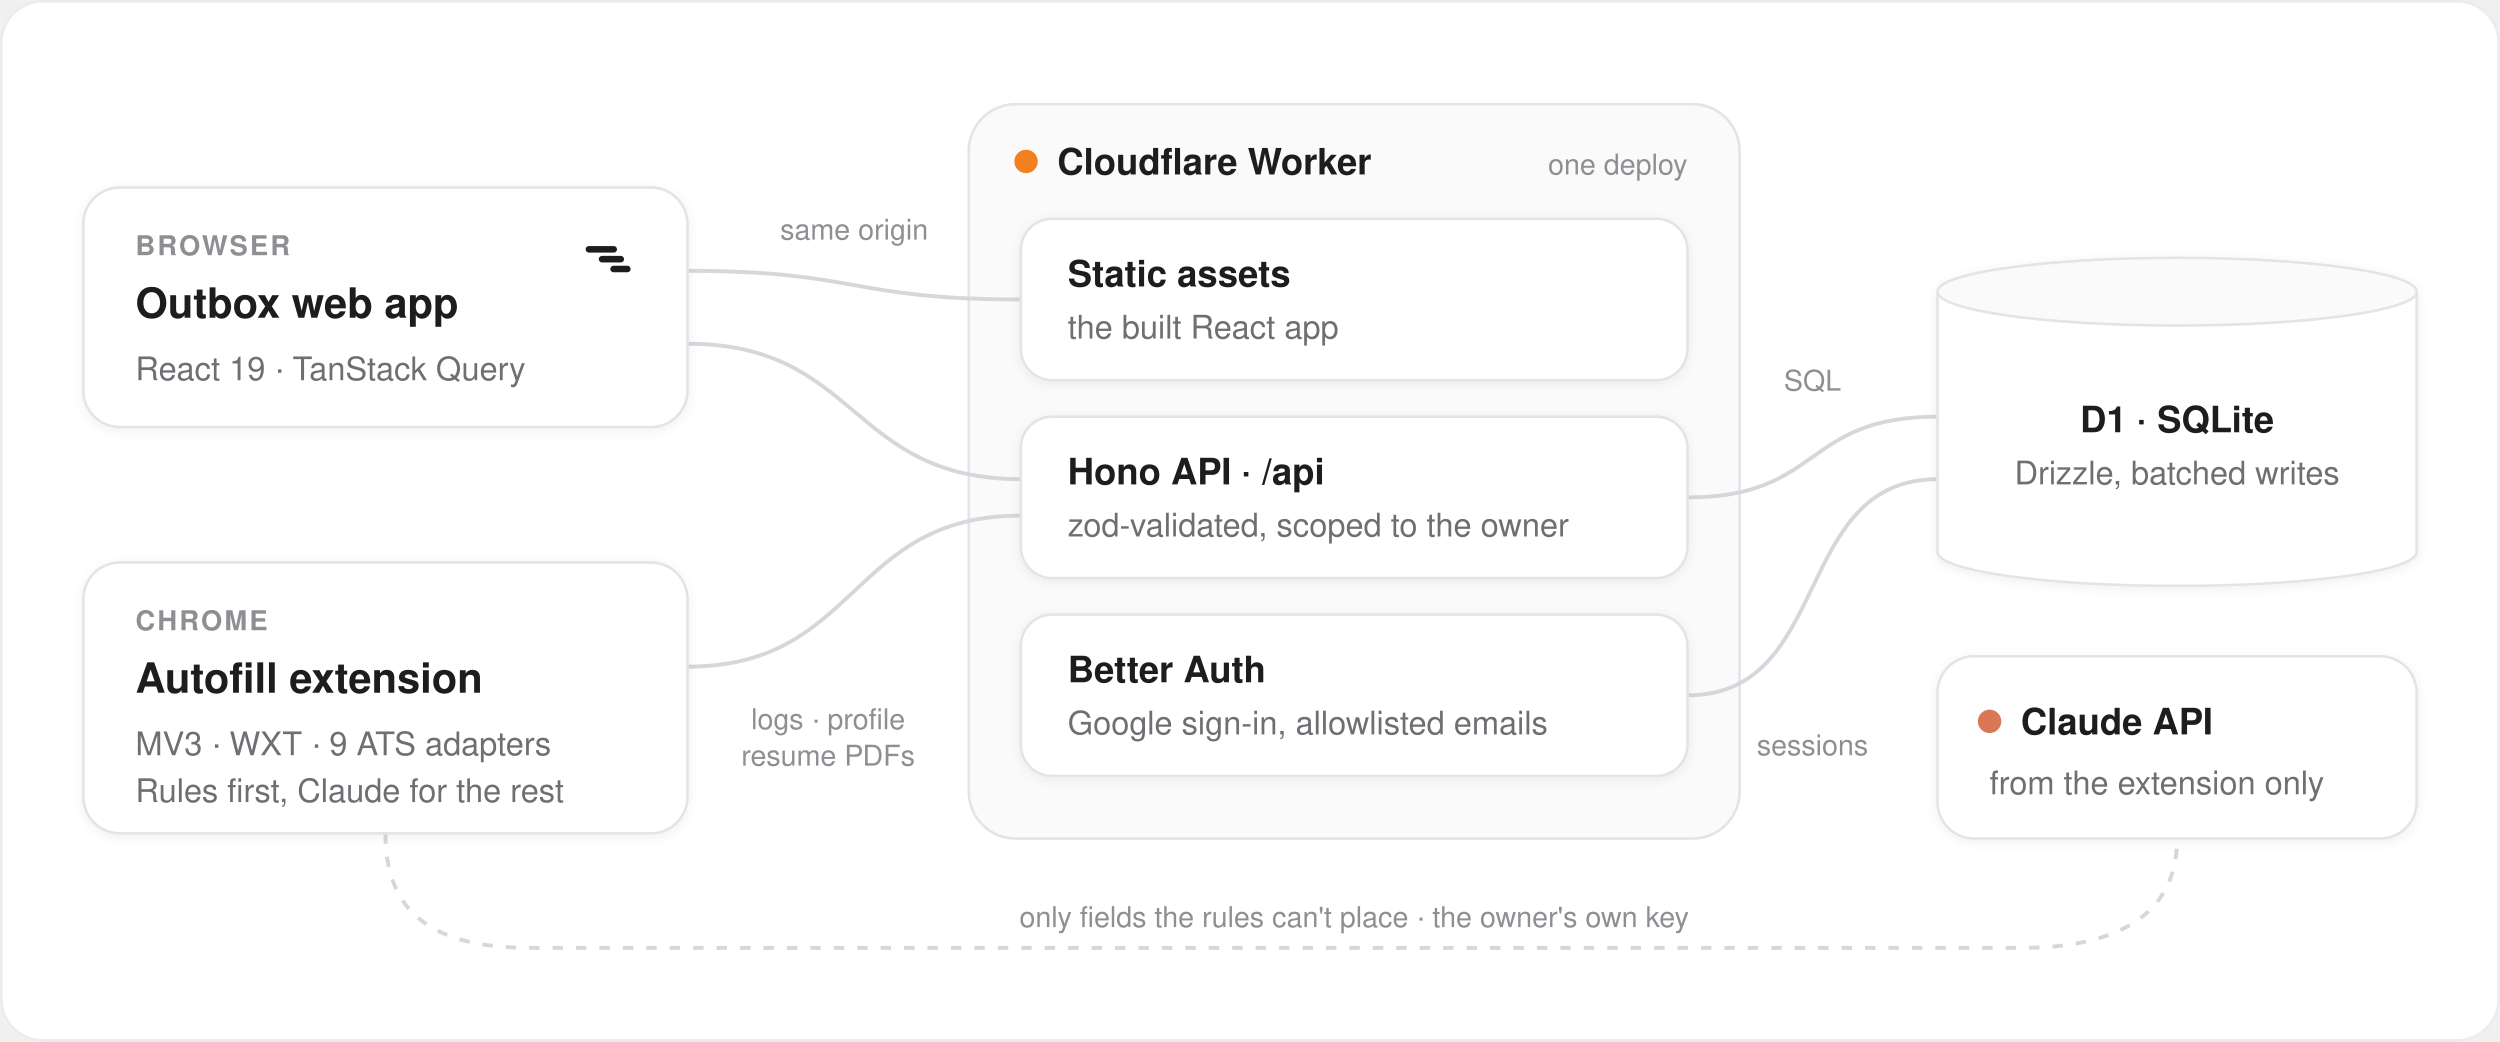
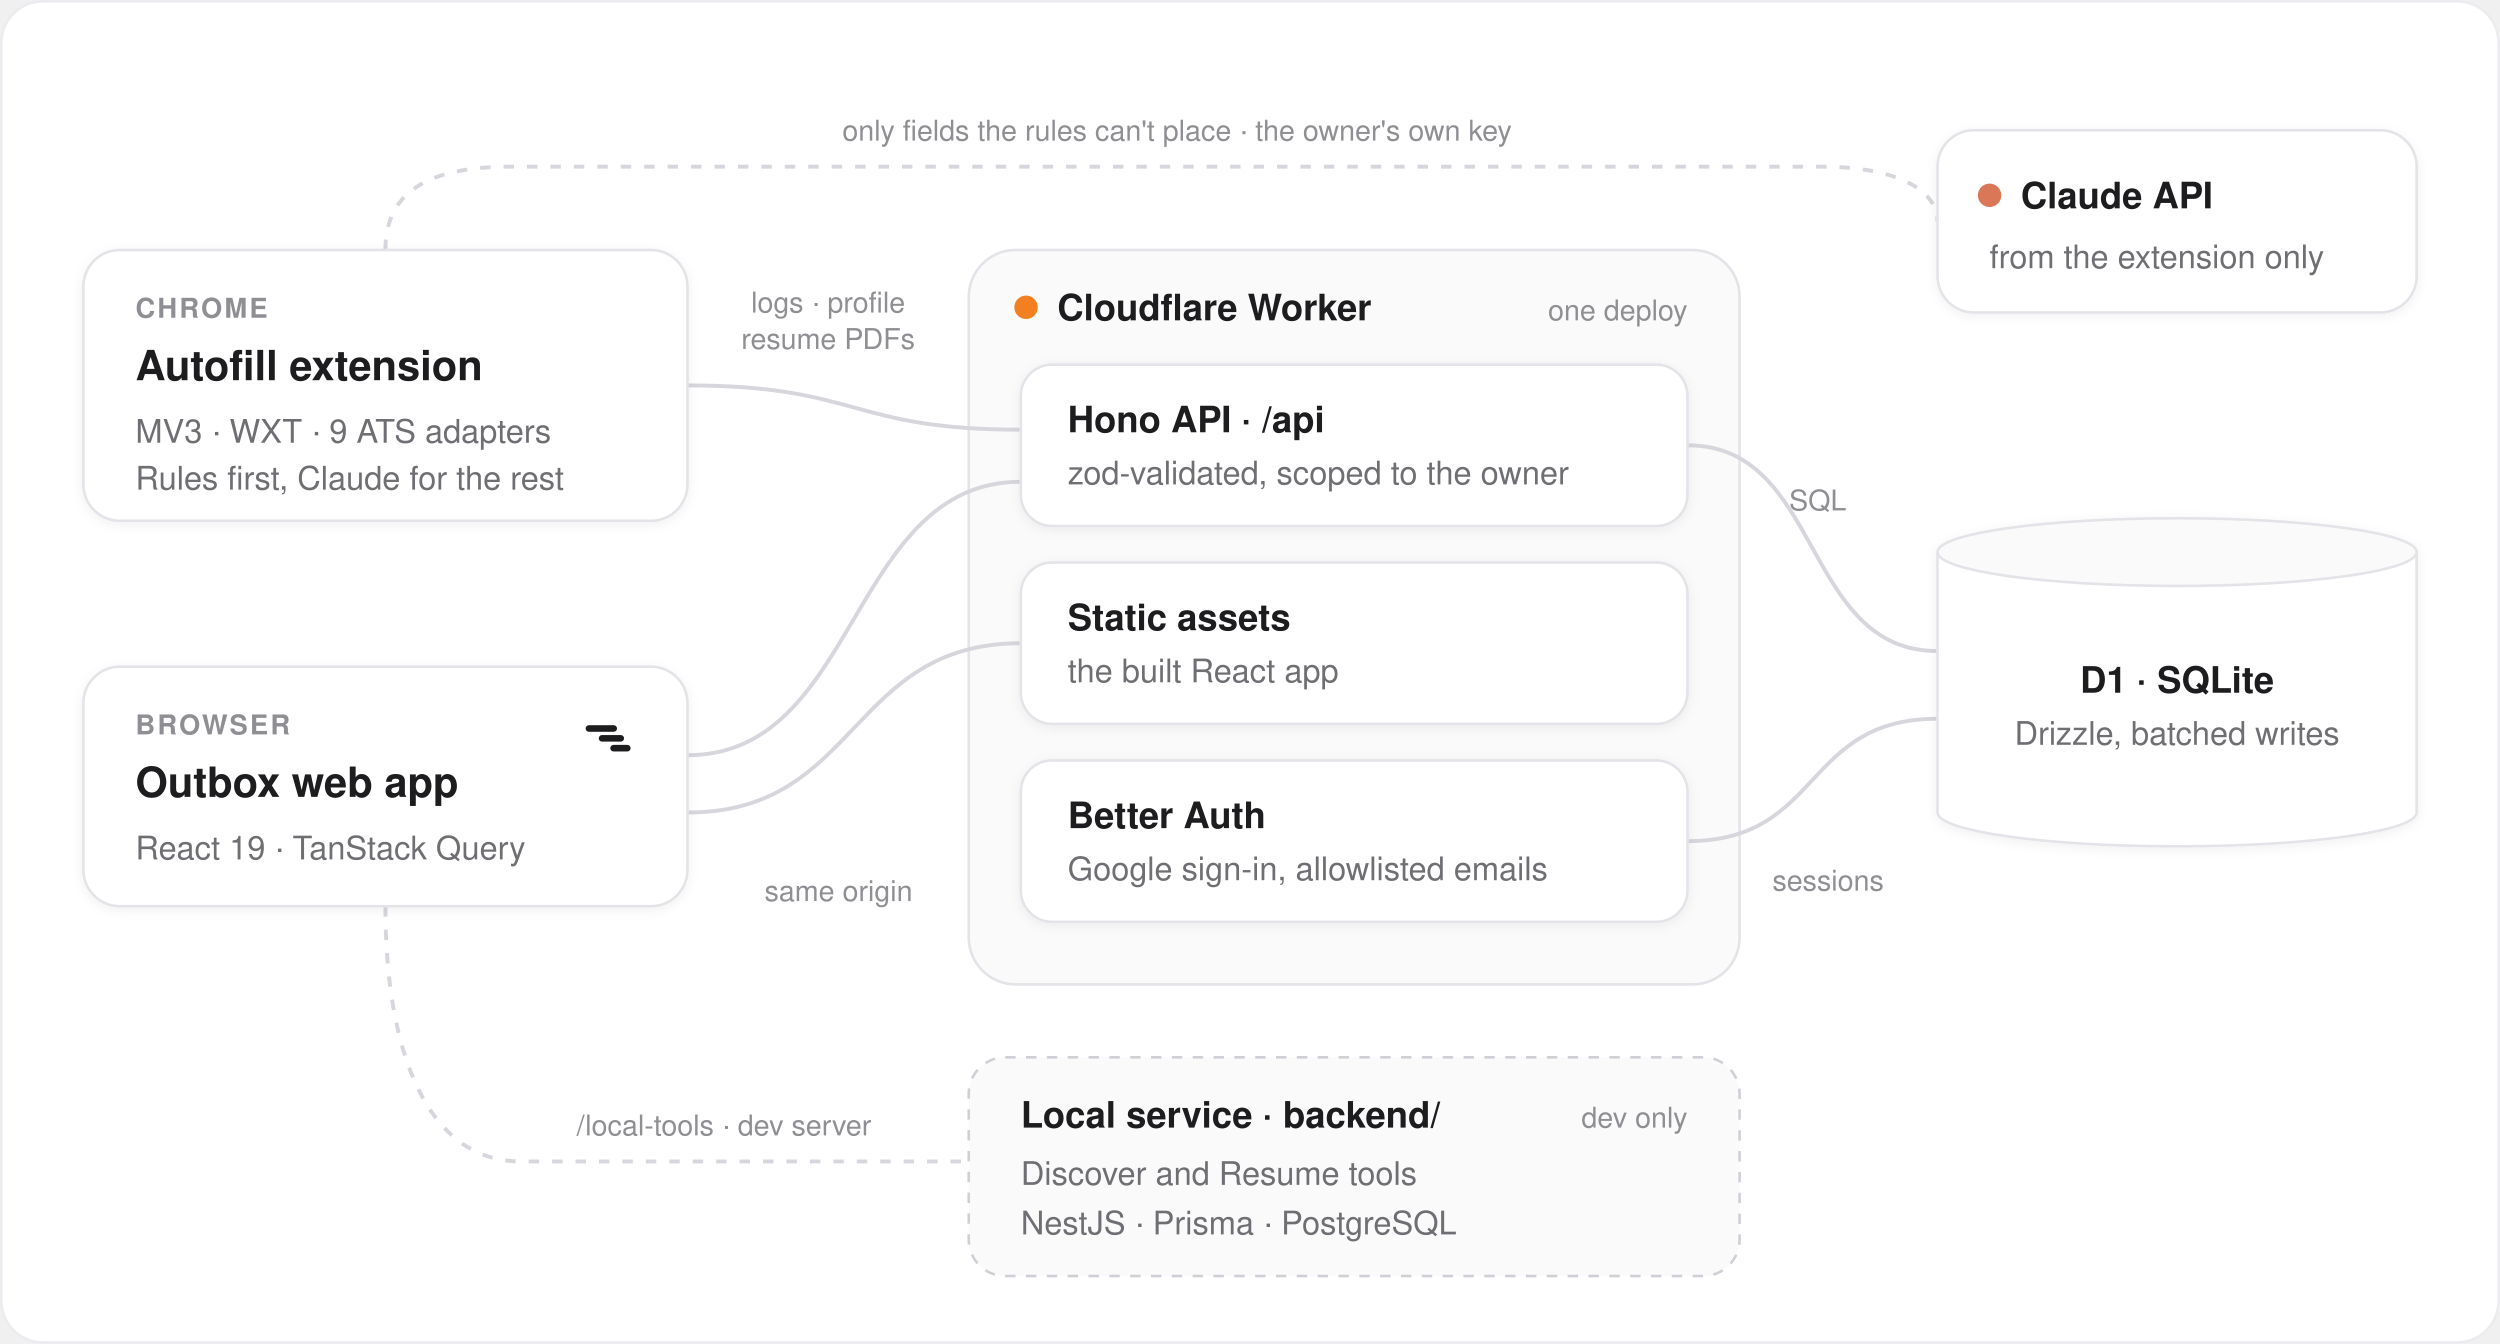
- <svg xmlns="http://www.w3.org/2000/svg" viewBox="0 0 960 400" width="960" height="400" role="img" aria-labelledby="title desc">
+ <svg xmlns="http://www.w3.org/2000/svg" viewBox="0 0 960 516" width="960" height="516" role="img" aria-labelledby="title desc">
  <style>
    text { font-family: -apple-system, BlinkMacSystemFont, "Segoe UI", "Helvetica Neue", Helvetica, Arial, sans-serif; }
    .eyebrow { font-size: 10.5px; font-weight: 600; letter-spacing: 0.08em; fill: #8e8e93; }
    .title { font-size: 16px; font-weight: 600; fill: #1d1d1f; }
    .name { font-size: 14px; font-weight: 600; fill: #1d1d1f; }
    .sub { font-size: 12.5px; fill: #6e6e73; }
    .edge { font-size: 11px; fill: #8e8e93; }
    .card { fill: #ffffff; stroke: #e3e3e8; stroke-width: 1; }
    .wire { fill: none; stroke: #d6d6dc; stroke-width: 1.5; }
    .pulse {
      fill: none;
      stroke-width: 3;
      stroke-linecap: round;
      stroke-dasharray: 0.14 1.3;
      stroke-dashoffset: 0.14;
      opacity: 0;
-       animation: travel 6s linear infinite;
+       animation: travel 7s linear infinite;
    }
    .data { stroke: #0a7cff; }
    .ai { stroke: #d97757; }
+     .local { stroke: #8e8e93; }
    .live { animation: breathe 2.4s ease-in-out infinite; transform-box: fill-box; transform-origin: center; }
    @keyframes travel {
      0% { stroke-dashoffset: 0.14; opacity: 1; }
      24% { stroke-dashoffset: -1; opacity: 1; }
      25%, 100% { stroke-dashoffset: -1; opacity: 0; }
    }
    @keyframes breathe {
      0%, 100% { opacity: 1; transform: scale(1); }
      50% { opacity: 0.45; transform: scale(0.8); }
    }
    @media (prefers-reduced-motion: reduce) {
      .pulse { animation: none; }
      .live { animation: none; }
    }
  </style>
  <defs>
    <filter id="lift" x="-10%" y="-10%" width="120%" height="140%">
      <feDropShadow dx="0" dy="1" stdDeviation="2" flood-color="#000000" flood-opacity="0.06" />
    </filter>
    <filter id="glow" x="-20%" y="-20%" width="140%" height="140%">
      <feGaussianBlur stdDeviation="2" result="blur" />
      <feMerge>
        <feMergeNode in="blur" />
        <feMergeNode in="SourceGraphic" />
      </feMerge>
    </filter>
  </defs>
-   <rect x="0.5" y="0.5" width="959" height="399" rx="16" fill="#ffffff" stroke="#ececf0" />
-   <rect x="372" y="40" width="296" height="282" rx="18" fill="#fafafb" stroke="#e3e3e8" />
-   <path id="web-assets" class="wire" d="M264,104 C330,104 326,115 392,115" />
-   <path id="web-api" class="wire" d="M264,132 C330,132 326,184 392,184" />
-   <path id="ext-api" class="wire" d="M264,256 C330,256 326,198 392,198" />
-   <path id="api-db" class="wire" d="M648,191 C700,191 692,160 744,160" />
-   <path id="auth-db" class="wire" d="M648,267 C704,267 688,184 744,184" />
-   <path id="ext-ai" class="wire" stroke-dasharray="4 5" d="M148,320 C148,352 168,364 204,364 L776,364 C812,364 836,352 836,322" />
-   <text class="edge" x="328" y="92" text-anchor="middle">same origin</text>
-   <text class="edge" x="318" y="280" text-anchor="middle">logs · profile</text>
-   <text class="edge" x="318" y="294" text-anchor="middle">resume PDFs</text>
-   <text class="edge" x="696" y="150" text-anchor="middle">SQL</text>
-   <text class="edge" x="696" y="290" text-anchor="middle">sessions</text>
-   <text class="edge" x="520" y="356" text-anchor="middle">only fields the rules can't place · the owner's own key</text>
-   <path class="pulse data" pathLength="1" filter="url(#glow)" d="M264,256 C330,256 326,198 392,198" style="animation-delay: 0s" />
-   <path class="pulse data" pathLength="1" filter="url(#glow)" d="M648,191 C700,191 692,160 744,160" style="animation-delay: 1.1s" />
-   <path class="pulse data" pathLength="1" filter="url(#glow)" d="M744,160 C692,160 700,191 648,191" style="animation-delay: 2.4s" />
-   <path class="pulse data" pathLength="1" filter="url(#glow)" d="M392,184 C326,184 330,132 264,132" style="animation-delay: 3.3s" />
-   <path class="pulse ai" pathLength="1" filter="url(#glow)" d="M148,320 C148,352 168,364 204,364 L776,364 C812,364 836,352 836,322" style="animation-delay: 4.4s" />
+   <rect x="0.5" y="0.5" width="959" height="515" rx="16" fill="#ffffff" stroke="#ececf0" />
+   <rect x="372" y="96" width="296" height="282" rx="18" fill="#fafafb" stroke="#e3e3e8" />
+   <path class="wire" d="M264,148 C330,148 326,165 392,165" />
+   <path class="wire" d="M264,290 C330,290 326,185 392,185" />
+   <path class="wire" d="M264,312 C330,312 326,247 392,247" />
+   <path class="wire" d="M648,171 C700,171 692,250 744,250" />
+   <path class="wire" d="M648,323 C700,323 692,276 744,276" />
+   <path class="wire" stroke-dasharray="4 5" d="M148,96 C148,74 164,64 196,64 L700,64 C726,64 744,72 744,85" />
+   <path class="wire" stroke-dasharray="4 5" d="M148,348 C148,404 164,446 200,446 L372,446" />
+   <text class="edge" x="318" y="120" text-anchor="middle">logs · profile</text>
+   <text class="edge" x="318" y="134" text-anchor="middle">resume PDFs</text>
+   <text class="edge" x="322" y="346" text-anchor="middle">same origin</text>
+   <text class="edge" x="698" y="196" text-anchor="middle">SQL</text>
+   <text class="edge" x="702" y="342" text-anchor="middle">sessions</text>
+   <text class="edge" x="452" y="54" text-anchor="middle">only fields the rules can't place · the owner's own key</text>
+   <text class="edge" x="278" y="436" text-anchor="middle">/local-tools · dev server</text>
+   <path class="pulse data" pathLength="1" filter="url(#glow)" d="M264,148 C330,148 326,165 392,165" style="animation-delay: 0s" />
+   <path class="pulse data" pathLength="1" filter="url(#glow)" d="M648,171 C700,171 692,250 744,250" style="animation-delay: 1.2s" />
+   <path class="pulse data" pathLength="1" filter="url(#glow)" d="M744,250 C692,250 700,171 648,171" style="animation-delay: 2.6s" />
+   <path class="pulse data" pathLength="1" filter="url(#glow)" d="M392,185 C326,185 330,290 264,290" style="animation-delay: 3.6s" />
+   <path class="pulse ai" pathLength="1" filter="url(#glow)" d="M148,96 C148,74 164,64 196,64 L700,64 C726,64 744,72 744,85" style="animation-delay: 4.6s" />
+   <path class="pulse local" pathLength="1" filter="url(#glow)" d="M148,348 C148,404 164,446 200,446 L372,446" style="animation-delay: 5.6s" />
  <g filter="url(#lift)">
-     <rect class="card" x="32" y="72" width="232" height="92" rx="14" />
-     <rect class="card" x="32" y="216" width="232" height="104" rx="14" />
+     <rect class="card" x="32" y="96" width="232" height="104" rx="14" />
+     <rect class="card" x="32" y="256" width="232" height="92" rx="14" />
  </g>
-   <text class="eyebrow" x="52" y="98">BROWSER</text>
-   <text class="title" x="52" y="122">Outbox web app</text>
-   <text class="sub" x="52" y="146">React 19 · TanStack Query</text>
-   <g transform="translate(222 88) scale(0.36)" fill="#1d1d1f">
+   <text class="eyebrow" x="52" y="122">CHROME</text>
+   <text class="title" x="52" y="146">Autofill extension</text>
+   <text class="sub" x="52" y="170">MV3 · WXT · 9 ATS adapters</text>
+   <text class="sub" x="52" y="188">Rules first, Claude for the rest</text>
+   <text class="eyebrow" x="52" y="282">BROWSER</text>
+   <text class="title" x="52" y="306">Outbox web app</text>
+   <text class="sub" x="52" y="330">React 19 · TanStack Query</text>
+   <g transform="translate(222 272) scale(0.36)" fill="#1d1d1f">
    <rect x="8" y="18" width="33.5" height="7" rx="3.5" />
    <rect x="22" y="28.5" width="27" height="7" rx="3.5" />
    <rect x="34.3" y="39" width="21.7" height="7" rx="3.5" />
  </g>
-   <text class="eyebrow" x="52" y="242">CHROME</text>
-   <text class="title" x="52" y="266">Autofill extension</text>
-   <text class="sub" x="52" y="290">MV3 · WXT · 9 ATS adapters</text>
-   <text class="sub" x="52" y="308">Rules first, Claude for the rest</text>
-   <circle class="live" cx="394" cy="62" r="4.5" fill="#f38020" />
-   <text class="name" x="406" y="67">Cloudflare Worker</text>
-   <text class="edge" x="648" y="67" text-anchor="end">one deploy</text>
+   <circle class="live" cx="394" cy="118" r="4.5" fill="#f38020" />
+   <text class="name" x="406" y="123">Cloudflare Worker</text>
+   <text class="edge" x="648" y="123" text-anchor="end">one deploy</text>
  <g filter="url(#lift)">
-     <rect class="card" x="392" y="84" width="256" height="62" rx="12" />
-     <rect class="card" x="392" y="160" width="256" height="62" rx="12" />
-     <rect class="card" x="392" y="236" width="256" height="62" rx="12" />
+     <rect class="card" x="392" y="140" width="256" height="62" rx="12" />
+     <rect class="card" x="392" y="216" width="256" height="62" rx="12" />
+     <rect class="card" x="392" y="292" width="256" height="62" rx="12" />
  </g>
-   <text class="name" x="410" y="110">Static assets</text>
-   <text class="sub" x="410" y="130">the built React app</text>
-   <text class="name" x="410" y="186">Hono API · /api</text>
-   <text class="sub" x="410" y="206">zod-validated, scoped to the owner</text>
-   <text class="name" x="410" y="262">Better Auth</text>
-   <text class="sub" x="410" y="282">Google sign-in, allowlisted emails</text>
+   <text class="name" x="410" y="166">Hono API · /api</text>
+   <text class="sub" x="410" y="186">zod-validated, scoped to the owner</text>
+   <text class="name" x="410" y="242">Static assets</text>
+   <text class="sub" x="410" y="262">the built React app</text>
+   <text class="name" x="410" y="318">Better Auth</text>
+   <text class="sub" x="410" y="338">Google sign-in, allowlisted emails</text>
  <g filter="url(#lift)">
-     <path d="M744,112 V212 A92,13 0 0 0 928,212 V112" fill="#ffffff" stroke="#e3e3e8" />
-     <ellipse cx="836" cy="112" rx="92" ry="13" fill="#fafafb" stroke="#e3e3e8" />
+     <path d="M744,212 V312 A92,13 0 0 0 928,312 V212" fill="#ffffff" stroke="#e3e3e8" />
+     <ellipse cx="836" cy="212" rx="92" ry="13" fill="#fafafb" stroke="#e3e3e8" />
  </g>
-   <text class="name" x="836" y="166" text-anchor="middle">D1 · SQLite</text>
-   <text class="sub" x="836" y="186" text-anchor="middle">Drizzle, batched writes</text>
-   <rect class="card" x="744" y="252" width="184" height="70" rx="14" filter="url(#lift)" />
-   <circle cx="764" cy="277" r="4.5" fill="#d97757" />
-   <text class="name" x="776" y="282">Claude API</text>
-   <text class="sub" x="764" y="305">from the extension only</text>
+   <text class="name" x="836" y="266" text-anchor="middle">D1 · SQLite</text>
+   <text class="sub" x="836" y="286" text-anchor="middle">Drizzle, batched writes</text>
+   <rect class="card" x="744" y="50" width="184" height="70" rx="14" filter="url(#lift)" />
+   <circle cx="764" cy="75" r="4.5" fill="#d97757" />
+   <text class="name" x="776" y="80">Claude API</text>
+   <text class="sub" x="764" y="103">from the extension only</text>
+   <rect x="372" y="406" width="296" height="84" rx="14" fill="#fafafb" stroke="#cfcfd6" stroke-dasharray="4 4" />
+   <text class="name" x="392" y="433">Local service · backend/</text>
+   <text class="edge" x="648" y="433" text-anchor="end">dev only</text>
+   <text class="sub" x="392" y="455">Discover and Resume tools</text>
+   <text class="sub" x="392" y="474">NestJS · Prisma · PostgreSQL</text>
</svg>
